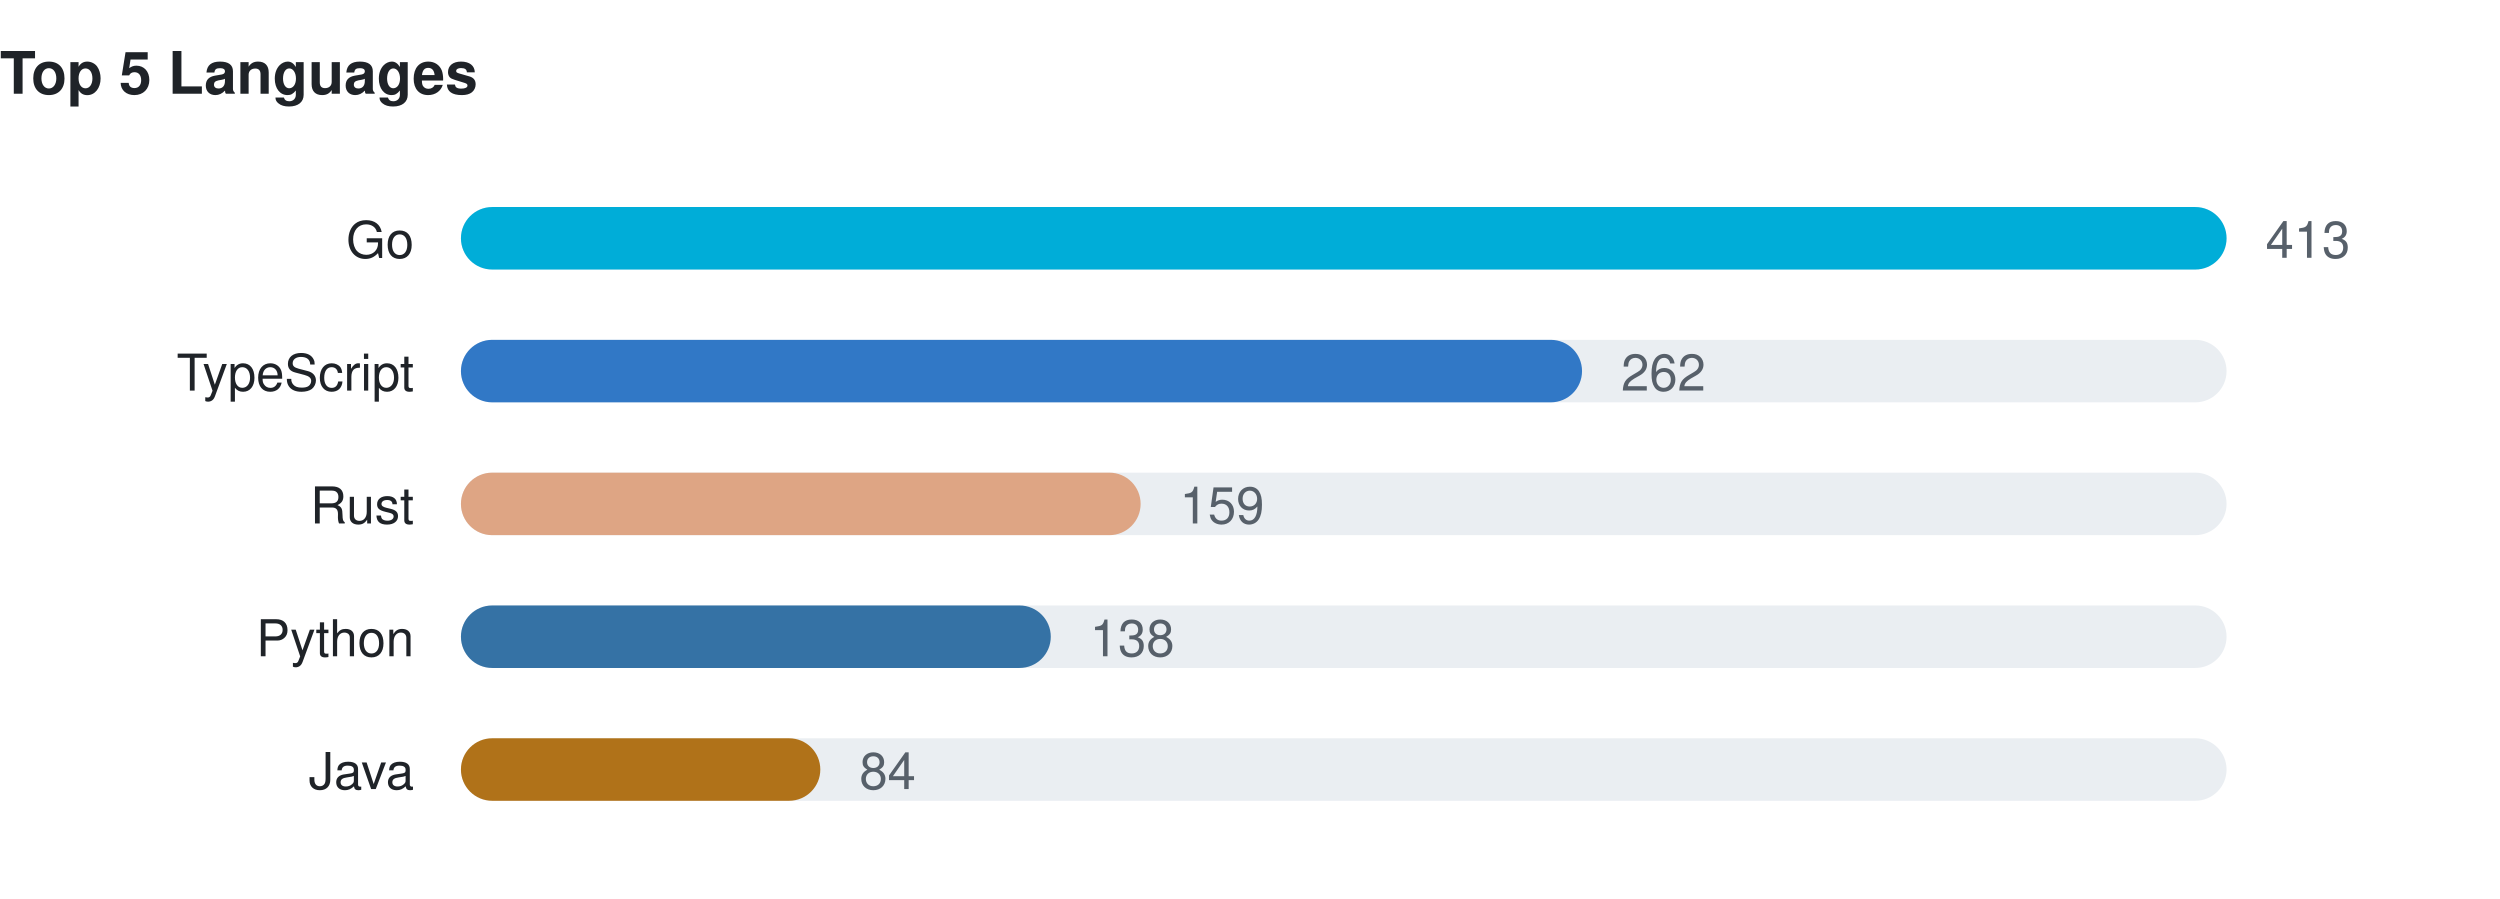
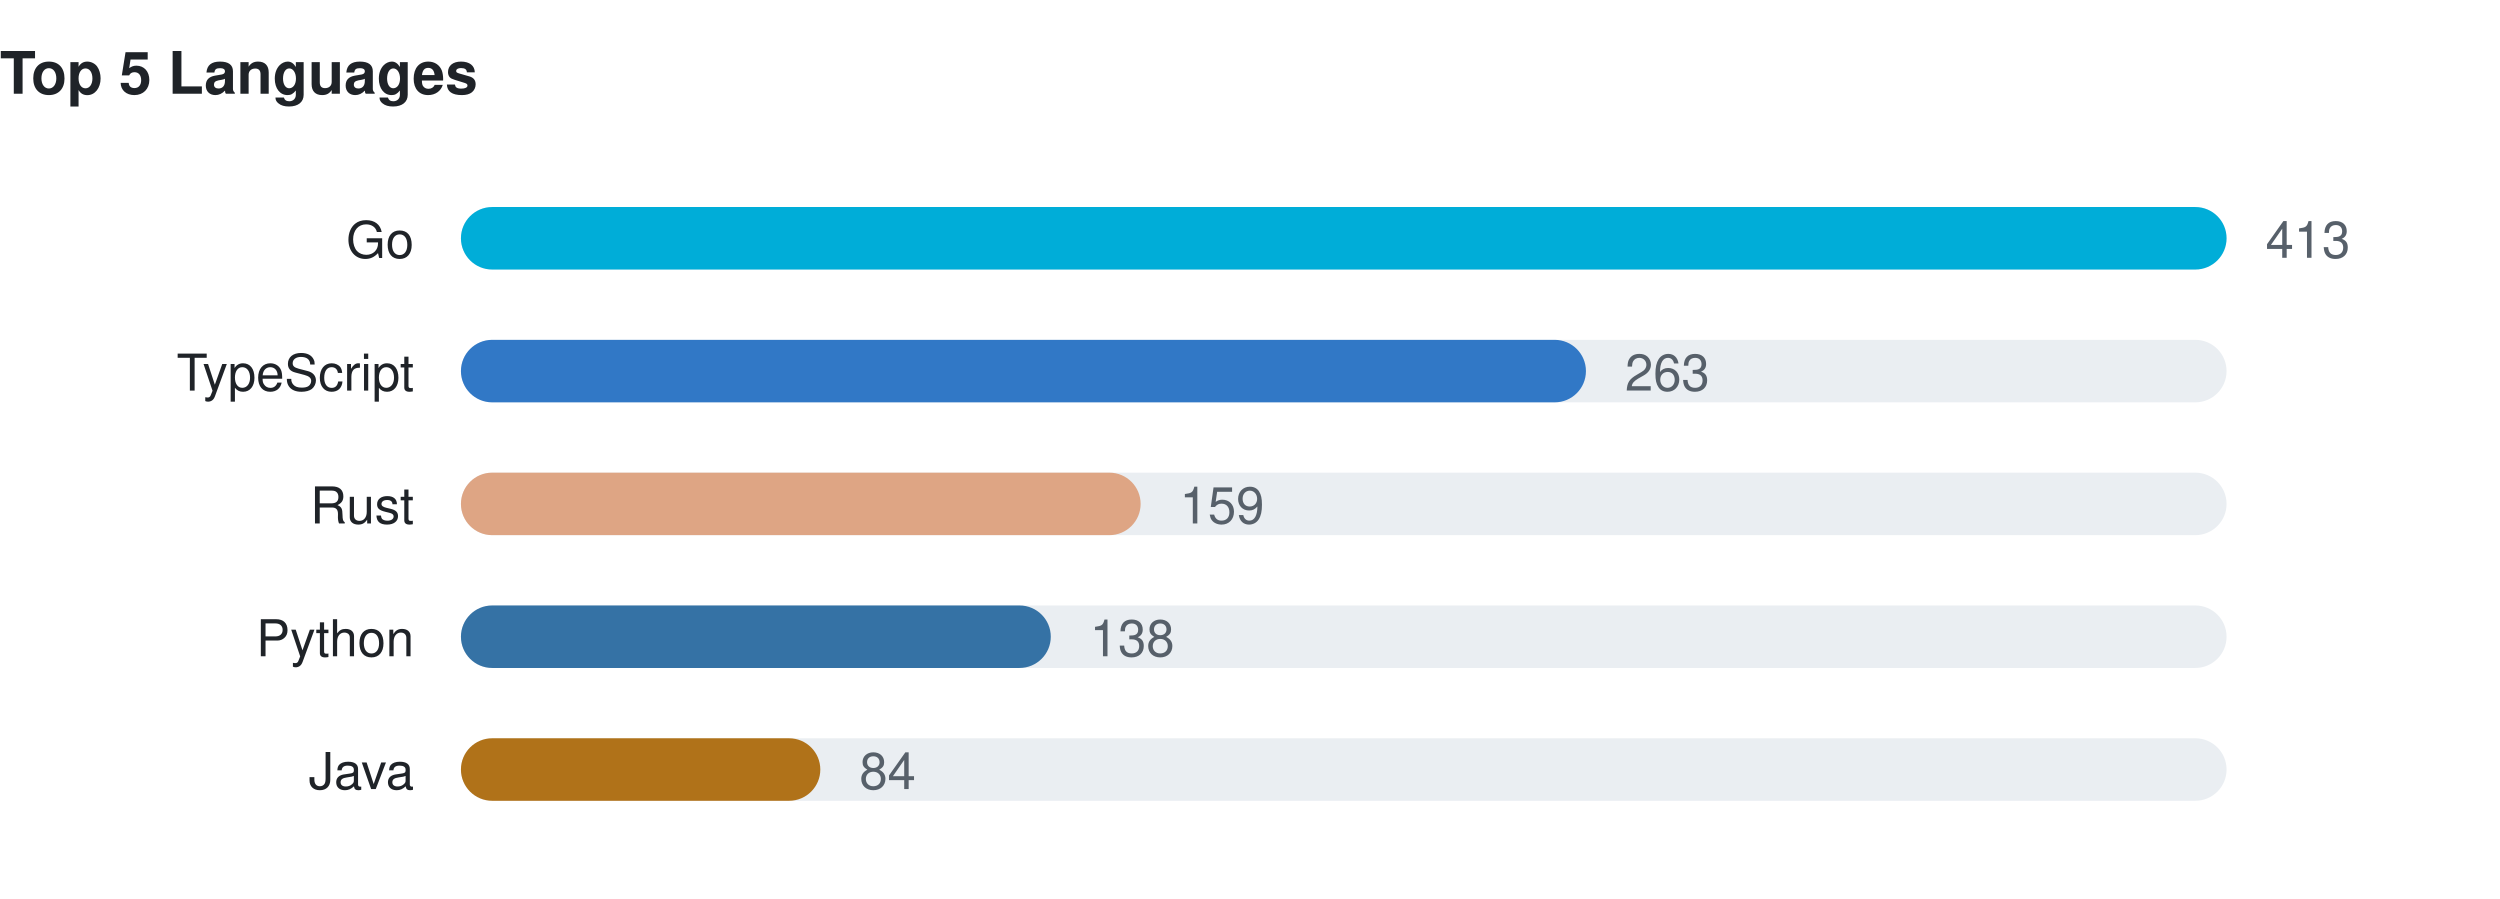
- <svg xmlns="http://www.w3.org/2000/svg" width="640" height="230" viewBox="0 0 640 230" role="img" aria-label="Top languages by solved problems: Go 413, TypeScript 262, Rust 159, Python 138, Java 84">
+ <svg xmlns="http://www.w3.org/2000/svg" width="640" height="230" viewBox="0 0 640 230" role="img" aria-label="Top languages by solved problems: Go 413, TypeScript 263, Rust 159, Python 138, Java 84">
  <style>
    text { font-family: -apple-system, BlinkMacSystemFont, "Segoe UI", Helvetica, Arial, sans-serif; }
    .title { font-size: 15px; font-weight: 600; fill: #1f2328; }
    .label { font-size: 13px; fill: #1f2328; }
    .count { font-size: 13px; fill: #57606a; }
    .track { fill: #eaeef2; }
    @media (prefers-color-scheme: dark) {
      .title { fill: #e6edf3; }
      .label { fill: #e6edf3; }
      .count { fill: #8b949e; }
      .track { fill: #30363d; }
    }
  </style>
  <text x="0" y="24" class="title">Top 5 Languages</text>
  <g transform="translate(0,44)">
    <text x="106" y="22.0" text-anchor="end" class="label">Go</text>
    <rect x="118" y="9.0" width="452" height="16" rx="8" class="track" />
    <rect x="118" y="9.0" width="452" height="16" rx="8" fill="#00ADD8" />
    <text x="580" y="22.0" class="count">413</text>
  </g>
  <g transform="translate(0,78)">
    <text x="106" y="22.0" text-anchor="end" class="label">TypeScript</text>
    <rect x="118" y="9.0" width="452" height="16" rx="8" class="track" />
-     <rect x="118" y="9.0" width="287" height="16" rx="8" fill="#3178C6" />
-     <text x="415" y="22.0" class="count">262</text>
+     <rect x="118" y="9.0" width="288" height="16" rx="8" fill="#3178C6" />
+     <text x="416" y="22.0" class="count">263</text>
  </g>
  <g transform="translate(0,112)">
    <text x="106" y="22.0" text-anchor="end" class="label">Rust</text>
    <rect x="118" y="9.0" width="452" height="16" rx="8" class="track" />
    <rect x="118" y="9.0" width="174" height="16" rx="8" fill="#DEA584" />
    <text x="302" y="22.0" class="count">159</text>
  </g>
  <g transform="translate(0,146)">
    <text x="106" y="22.0" text-anchor="end" class="label">Python</text>
    <rect x="118" y="9.0" width="452" height="16" rx="8" class="track" />
    <rect x="118" y="9.0" width="151" height="16" rx="8" fill="#3572A5" />
    <text x="279" y="22.0" class="count">138</text>
  </g>
  <g transform="translate(0,180)">
    <text x="106" y="22.0" text-anchor="end" class="label">Java</text>
    <rect x="118" y="9.0" width="452" height="16" rx="8" class="track" />
    <rect x="118" y="9.0" width="92" height="16" rx="8" fill="#B07219" />
    <text x="220" y="22.0" class="count">84</text>
  </g>
</svg>
